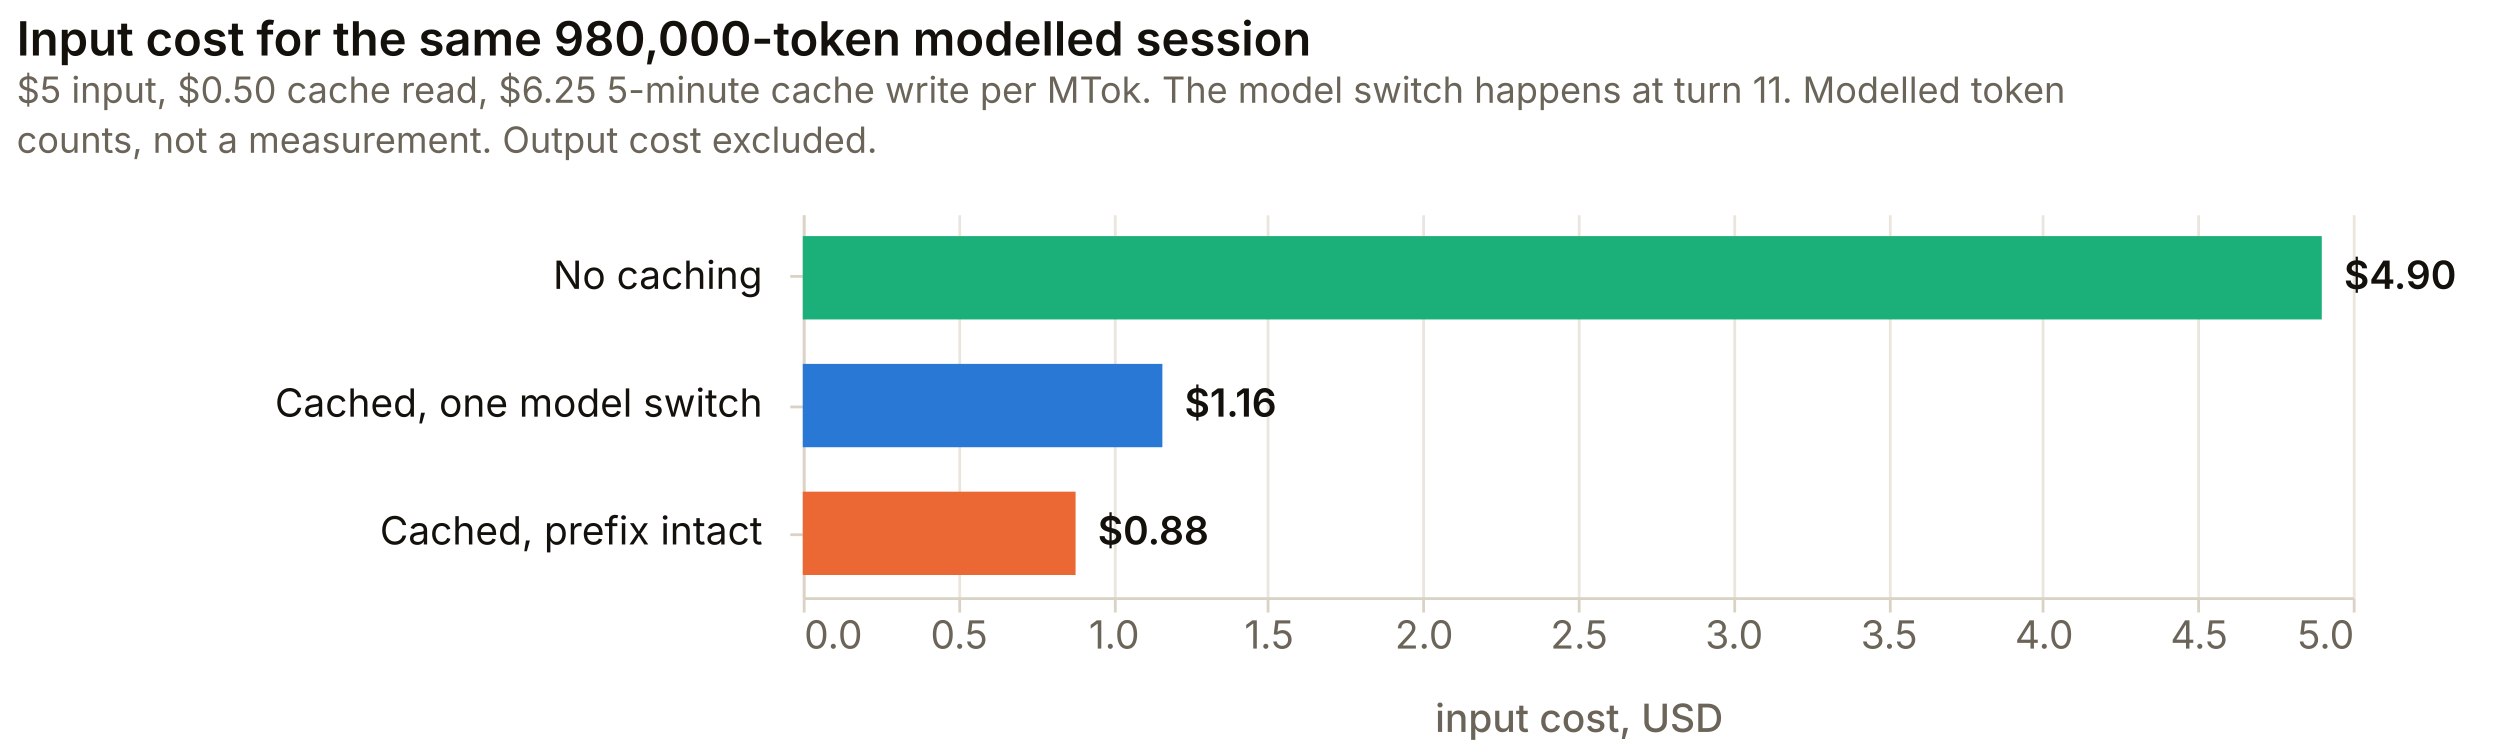
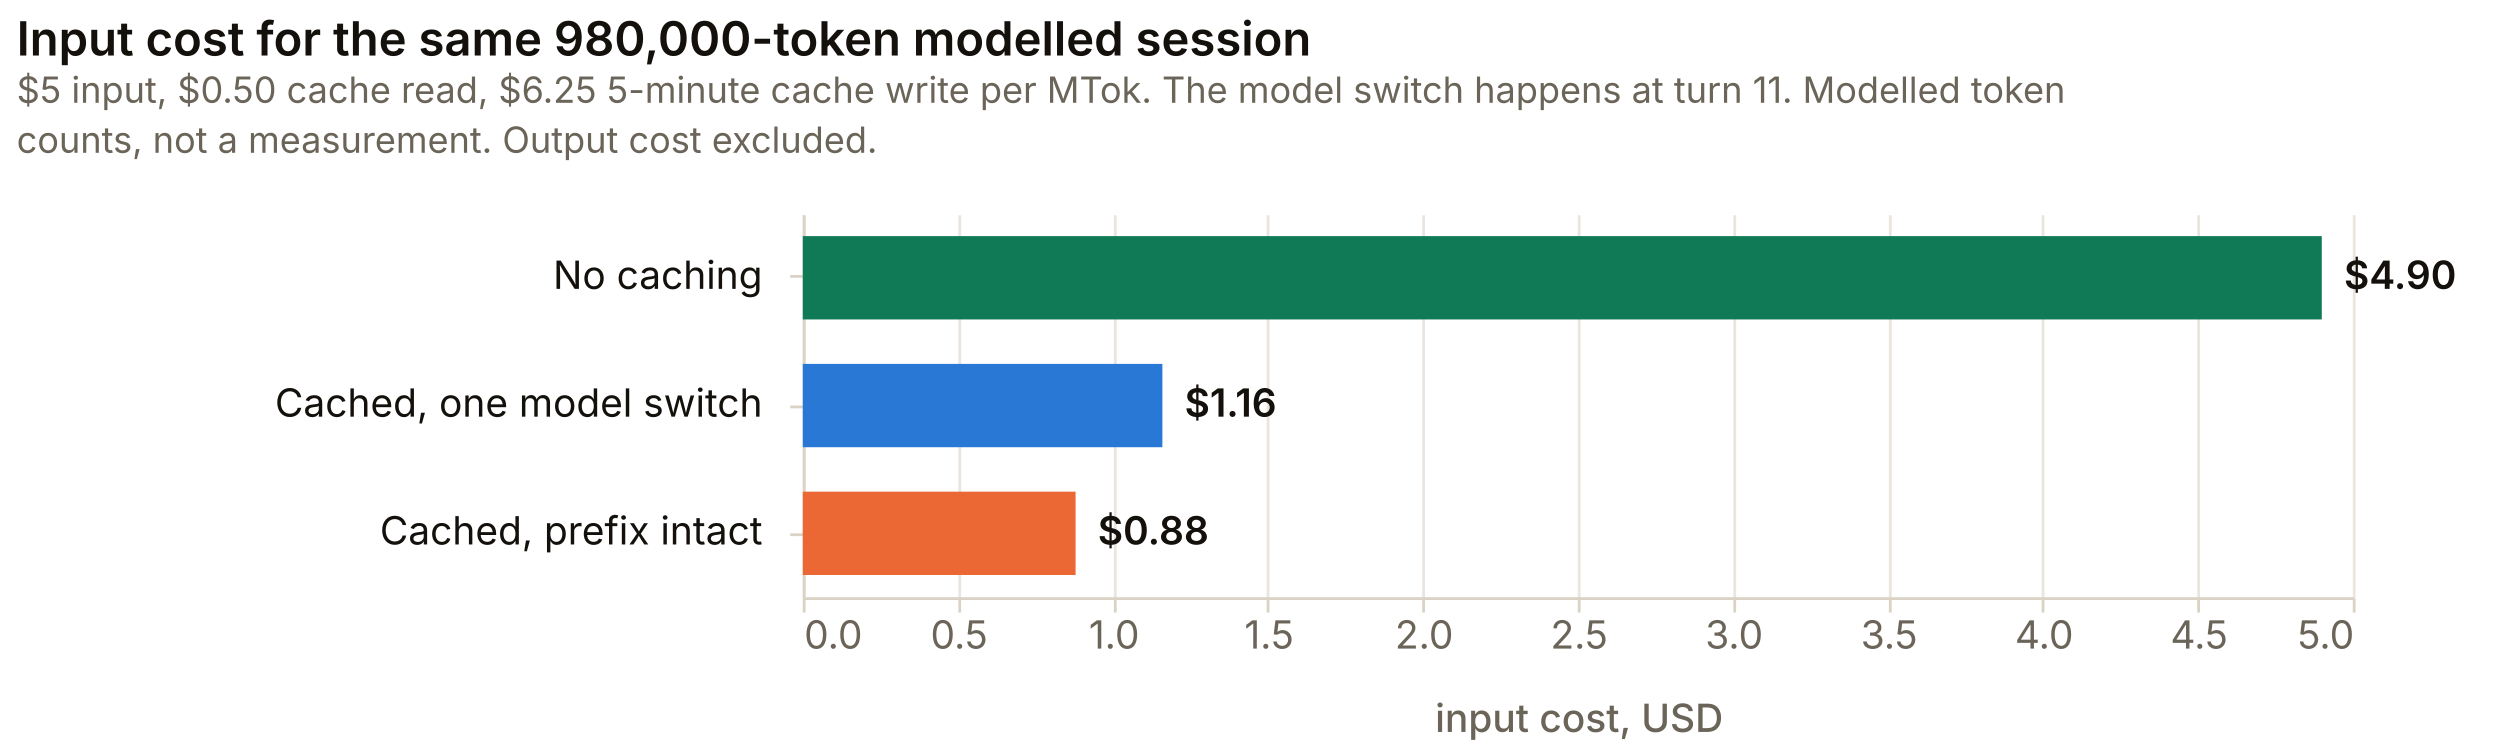
<svg xmlns="http://www.w3.org/2000/svg" version="1.1" class="marks" width="900" height="272" viewBox="0 0 900 272">
  <g fill="none" stroke-miterlimit="4" transform="translate(289,77)">
    <g class="mark-group role-frame root" role="graphics-object" aria-roledescription="group mark container">
      <g transform="translate(0,0)">
        <path class="background" aria-hidden="true" d="M0,0h558v138h-558Z" />
        <g>
          <g class="mark-group role-axis" aria-hidden="true">
            <g transform="translate(0.5,138.5)">
              <path class="background" aria-hidden="true" d="M0,0h0v0h0Z" pointer-events="none" />
              <g>
                <g class="mark-rule role-axis-grid" pointer-events="none">
                  <line transform="translate(0,0)" x2="0" y2="-138" stroke="#d9d2c5" stroke-opacity="0.55" stroke-width="1" opacity="1" />
                  <line transform="translate(112,0)" x2="0" y2="-138" stroke="#d9d2c5" stroke-opacity="0.55" stroke-width="1" opacity="1" />
                  <line transform="translate(223,0)" x2="0" y2="-138" stroke="#d9d2c5" stroke-opacity="0.55" stroke-width="1" opacity="1" />
                  <line transform="translate(335,0)" x2="0" y2="-138" stroke="#d9d2c5" stroke-opacity="0.55" stroke-width="1" opacity="1" />
                  <line transform="translate(446,0)" x2="0" y2="-138" stroke="#d9d2c5" stroke-opacity="0.55" stroke-width="1" opacity="1" />
                  <line transform="translate(558,0)" x2="0" y2="-138" stroke="#d9d2c5" stroke-opacity="0.55" stroke-width="1" opacity="1" />
                  <line transform="translate(56,0)" x2="0" y2="-138" stroke="#d9d2c5" stroke-opacity="0.55" stroke-width="1" opacity="1" />
                  <line transform="translate(167,0)" x2="0" y2="-138" stroke="#d9d2c5" stroke-opacity="0.55" stroke-width="1" opacity="1" />
                  <line transform="translate(279,0)" x2="0" y2="-138" stroke="#d9d2c5" stroke-opacity="0.55" stroke-width="1" opacity="1" />
                  <line transform="translate(391,0)" x2="0" y2="-138" stroke="#d9d2c5" stroke-opacity="0.55" stroke-width="1" opacity="1" />
                  <line transform="translate(502,0)" x2="0" y2="-138" stroke="#d9d2c5" stroke-opacity="0.55" stroke-width="1" opacity="1" />
                </g>
              </g>
              <path class="foreground" aria-hidden="true" d="" pointer-events="none" display="none" />
            </g>
          </g>
          <g class="mark-group role-axis" role="graphics-symbol" aria-roledescription="axis" aria-label="X-axis titled 'input cost, USD' for a linear scale with values from 0 to 5">
            <g transform="translate(0.5,138.5)">
              <path class="background" aria-hidden="true" d="M0,0h0v0h0Z" pointer-events="none" />
              <g>
                <g class="mark-rule role-axis-tick" pointer-events="none">
                  <line transform="translate(0,0)" x2="0" y2="5" stroke="#d9d2c5" stroke-width="1" opacity="1" />
                  <line transform="translate(112,0)" x2="0" y2="5" stroke="#d9d2c5" stroke-width="1" opacity="1" />
                  <line transform="translate(223,0)" x2="0" y2="5" stroke="#d9d2c5" stroke-width="1" opacity="1" />
                  <line transform="translate(335,0)" x2="0" y2="5" stroke="#d9d2c5" stroke-width="1" opacity="1" />
                  <line transform="translate(446,0)" x2="0" y2="5" stroke="#d9d2c5" stroke-width="1" opacity="1" />
                  <line transform="translate(558,0)" x2="0" y2="5" stroke="#d9d2c5" stroke-width="1" opacity="1" />
                  <line transform="translate(56,0)" x2="0" y2="5" stroke="#d9d2c5" stroke-width="1" opacity="1" />
                  <line transform="translate(167,0)" x2="0" y2="5" stroke="#d9d2c5" stroke-width="1" opacity="1" />
                  <line transform="translate(279,0)" x2="0" y2="5" stroke="#d9d2c5" stroke-width="1" opacity="1" />
                  <line transform="translate(391,0)" x2="0" y2="5" stroke="#d9d2c5" stroke-width="1" opacity="1" />
                  <line transform="translate(502,0)" x2="0" y2="5" stroke="#d9d2c5" stroke-width="1" opacity="1" />
                </g>
                <g class="mark-text role-axis-label" pointer-events="none">
                  <text text-anchor="start" transform="translate(0,18)" font-family="ui-sans-serif, system-ui, -apple-system, 'Segoe UI', Inter, Helvetica, Arial, sans-serif" font-size="14px" fill="#6b6459" opacity="1">0.0</text>
                  <text text-anchor="middle" transform="translate(111.6,18)" font-family="ui-sans-serif, system-ui, -apple-system, 'Segoe UI', Inter, Helvetica, Arial, sans-serif" font-size="14px" fill="#6b6459" opacity="1">1.0</text>
                  <text text-anchor="middle" transform="translate(223.2,18)" font-family="ui-sans-serif, system-ui, -apple-system, 'Segoe UI', Inter, Helvetica, Arial, sans-serif" font-size="14px" fill="#6b6459" opacity="1">2.0</text>
                  <text text-anchor="middle" transform="translate(334.8,18)" font-family="ui-sans-serif, system-ui, -apple-system, 'Segoe UI', Inter, Helvetica, Arial, sans-serif" font-size="14px" fill="#6b6459" opacity="1">3.0</text>
                  <text text-anchor="middle" transform="translate(446.4,18)" font-family="ui-sans-serif, system-ui, -apple-system, 'Segoe UI', Inter, Helvetica, Arial, sans-serif" font-size="14px" fill="#6b6459" opacity="1">4.0</text>
                  <text text-anchor="end" transform="translate(558,18)" font-family="ui-sans-serif, system-ui, -apple-system, 'Segoe UI', Inter, Helvetica, Arial, sans-serif" font-size="14px" fill="#6b6459" opacity="1">5.0</text>
                  <text text-anchor="middle" transform="translate(55.8,18)" font-family="ui-sans-serif, system-ui, -apple-system, 'Segoe UI', Inter, Helvetica, Arial, sans-serif" font-size="14px" fill="#6b6459" opacity="1">0.5</text>
                  <text text-anchor="middle" transform="translate(167.4,18)" font-family="ui-sans-serif, system-ui, -apple-system, 'Segoe UI', Inter, Helvetica, Arial, sans-serif" font-size="14px" fill="#6b6459" opacity="1">1.5</text>
                  <text text-anchor="middle" transform="translate(279,18)" font-family="ui-sans-serif, system-ui, -apple-system, 'Segoe UI', Inter, Helvetica, Arial, sans-serif" font-size="14px" fill="#6b6459" opacity="1">2.5</text>
                  <text text-anchor="middle" transform="translate(390.6,18)" font-family="ui-sans-serif, system-ui, -apple-system, 'Segoe UI', Inter, Helvetica, Arial, sans-serif" font-size="14px" fill="#6b6459" opacity="1">3.5</text>
                  <text text-anchor="middle" transform="translate(502.2,18)" font-family="ui-sans-serif, system-ui, -apple-system, 'Segoe UI', Inter, Helvetica, Arial, sans-serif" font-size="14px" fill="#6b6459" opacity="1">4.5</text>
                </g>
                <g class="mark-rule role-axis-domain" pointer-events="none">
                  <line transform="translate(0,0)" x2="558" y2="0" stroke="#d9d2c5" stroke-width="1" opacity="1" />
                </g>
                <g class="mark-text role-axis-title" pointer-events="none">
                  <text text-anchor="middle" transform="translate(279,48)" font-family="ui-sans-serif, system-ui, -apple-system, 'Segoe UI', Inter, Helvetica, Arial, sans-serif" font-size="14px" font-weight="500" fill="#6b6459" opacity="1">input cost, USD</text>
                </g>
              </g>
              <path class="foreground" aria-hidden="true" d="" pointer-events="none" display="none" />
            </g>
          </g>
          <g class="mark-group role-axis" role="graphics-symbol" aria-roledescription="axis" aria-label="Y-axis for a discrete scale with 3 values: No caching, Cached, one model switch, Cached, prefix intact">
            <g transform="translate(0.5,0.5)">
              <path class="background" aria-hidden="true" d="M0,0h0v0h0Z" pointer-events="none" />
              <g>
                <g class="mark-rule role-axis-tick" pointer-events="none">
                  <line transform="translate(0,22)" x2="-5" y2="0" stroke="#d9d2c5" stroke-width="1" opacity="1" />
                  <line transform="translate(0,69)" x2="-5" y2="0" stroke="#d9d2c5" stroke-width="1" opacity="1" />
                  <line transform="translate(0,115)" x2="-5" y2="0" stroke="#d9d2c5" stroke-width="1" opacity="1" />
                </g>
                <g class="mark-text role-axis-label" pointer-events="none">
                  <text text-anchor="end" transform="translate(-15,26.5)" font-family="ui-sans-serif, system-ui, -apple-system, 'Segoe UI', Inter, Helvetica, Arial, sans-serif" font-size="14px" fill="#14110d" opacity="1">No caching</text>
                  <text text-anchor="end" transform="translate(-15,72.5)" font-family="ui-sans-serif, system-ui, -apple-system, 'Segoe UI', Inter, Helvetica, Arial, sans-serif" font-size="14px" fill="#14110d" opacity="1">Cached, one model switch</text>
                  <text text-anchor="end" transform="translate(-15,118.5)" font-family="ui-sans-serif, system-ui, -apple-system, 'Segoe UI', Inter, Helvetica, Arial, sans-serif" font-size="14px" fill="#14110d" opacity="1">Cached, prefix intact</text>
                </g>
                <g class="mark-rule role-axis-domain" pointer-events="none">
                  <line transform="translate(0,0)" x2="0" y2="138" stroke="#d9d2c5" stroke-width="1" opacity="1" />
                </g>
              </g>
              <path class="foreground" aria-hidden="true" d="" pointer-events="none" display="none" />
            </g>
          </g>
          <g class="mark-rect role-mark layer_0_marks" role="graphics-object" aria-roledescription="rect mark container">
-             <path aria-label="input cost, USD: 4.9; case: No caching" role="graphics-symbol" aria-roledescription="bar" d="M0,8h546.84v30h-546.84Z" fill="#1baf7a" />
+             <path aria-label="input cost, USD: 4.9; case: No caching" role="graphics-symbol" aria-roledescription="bar" d="M0,8h546.84v30h-546.84Z" fill="#0f7a55" />
            <path aria-label="input cost, USD: 1.16; case: Cached, one model switch" role="graphics-symbol" aria-roledescription="bar" d="M0,54h129.456v30h-129.456Z" fill="#2a78d6" />
            <path aria-label="input cost, USD: 0.88; case: Cached, prefix intact" role="graphics-symbol" aria-roledescription="bar" d="M0,100h98.208v30h-98.208Z" fill="#eb6834" />
          </g>
          <g class="mark-text role-mark layer_1_marks" role="graphics-object" aria-roledescription="text mark container">
            <text aria-label="input cost, USD: 4.9; case: No caching; d: $4.90" role="graphics-symbol" aria-roledescription="text mark" text-anchor="start" transform="translate(554.84,27)" font-family="ui-sans-serif, system-ui, -apple-system, 'Segoe UI', Inter, Helvetica, Arial, sans-serif" font-size="14px" font-weight="600" fill="#14110d">$4.90</text>
            <text aria-label="input cost, USD: 1.16; case: Cached, one model switch; d: $1.16" role="graphics-symbol" aria-roledescription="text mark" text-anchor="start" transform="translate(137.456,73)" font-family="ui-sans-serif, system-ui, -apple-system, 'Segoe UI', Inter, Helvetica, Arial, sans-serif" font-size="14px" font-weight="600" fill="#14110d">$1.16</text>
            <text aria-label="input cost, USD: 0.88; case: Cached, prefix intact; d: $0.88" role="graphics-symbol" aria-roledescription="text mark" text-anchor="start" transform="translate(106.208,119)" font-family="ui-sans-serif, system-ui, -apple-system, 'Segoe UI', Inter, Helvetica, Arial, sans-serif" font-size="14px" font-weight="600" fill="#14110d">$0.88</text>
          </g>
          <g class="mark-group role-title">
            <g transform="translate(-283,-70)">
              <path class="background" aria-hidden="true" d="M0,0h0v0h0Z" pointer-events="none" />
              <g>
                <g class="mark-text role-title-text" role="graphics-symbol" aria-roledescription="title" aria-label="Title text 'Input cost for the same 980,000-token modelled session'" pointer-events="none">
                  <text text-anchor="start" transform="translate(0,13)" font-family="ui-sans-serif, system-ui, -apple-system, 'Segoe UI', Inter, Helvetica, Arial, sans-serif" font-size="17px" font-weight="600" fill="#14110d" opacity="1">Input cost for the same 980,000-token modelled session</text>
                </g>
                <g class="mark-text role-title-subtitle" role="graphics-symbol" aria-roledescription="subtitle" aria-label="Subtitle text '$5 input, $0.50 cache read, $6.25 5-minute cache write per MTok. The model switch happens at turn 11. Modelled token counts, not a measurement. Output cost excluded.'" pointer-events="none">
                  <text text-anchor="start" transform="translate(0,30)" font-family="ui-sans-serif, system-ui, -apple-system, 'Segoe UI', Inter, Helvetica, Arial, sans-serif" font-size="13px" fill="#6b6459" opacity="1">
                    <tspan>$5 input, $0.50 cache read, $6.25 5-minute cache write per MTok. The model switch happens at turn 11. Modelled token</tspan>
                    <tspan x="0" dy="18">counts, not a measurement. Output cost excluded.</tspan>
                  </text>
                </g>
              </g>
              <path class="foreground" aria-hidden="true" d="" pointer-events="none" display="none" />
            </g>
          </g>
        </g>
        <path class="foreground" aria-hidden="true" d="" display="none" />
      </g>
    </g>
  </g>
</svg>
